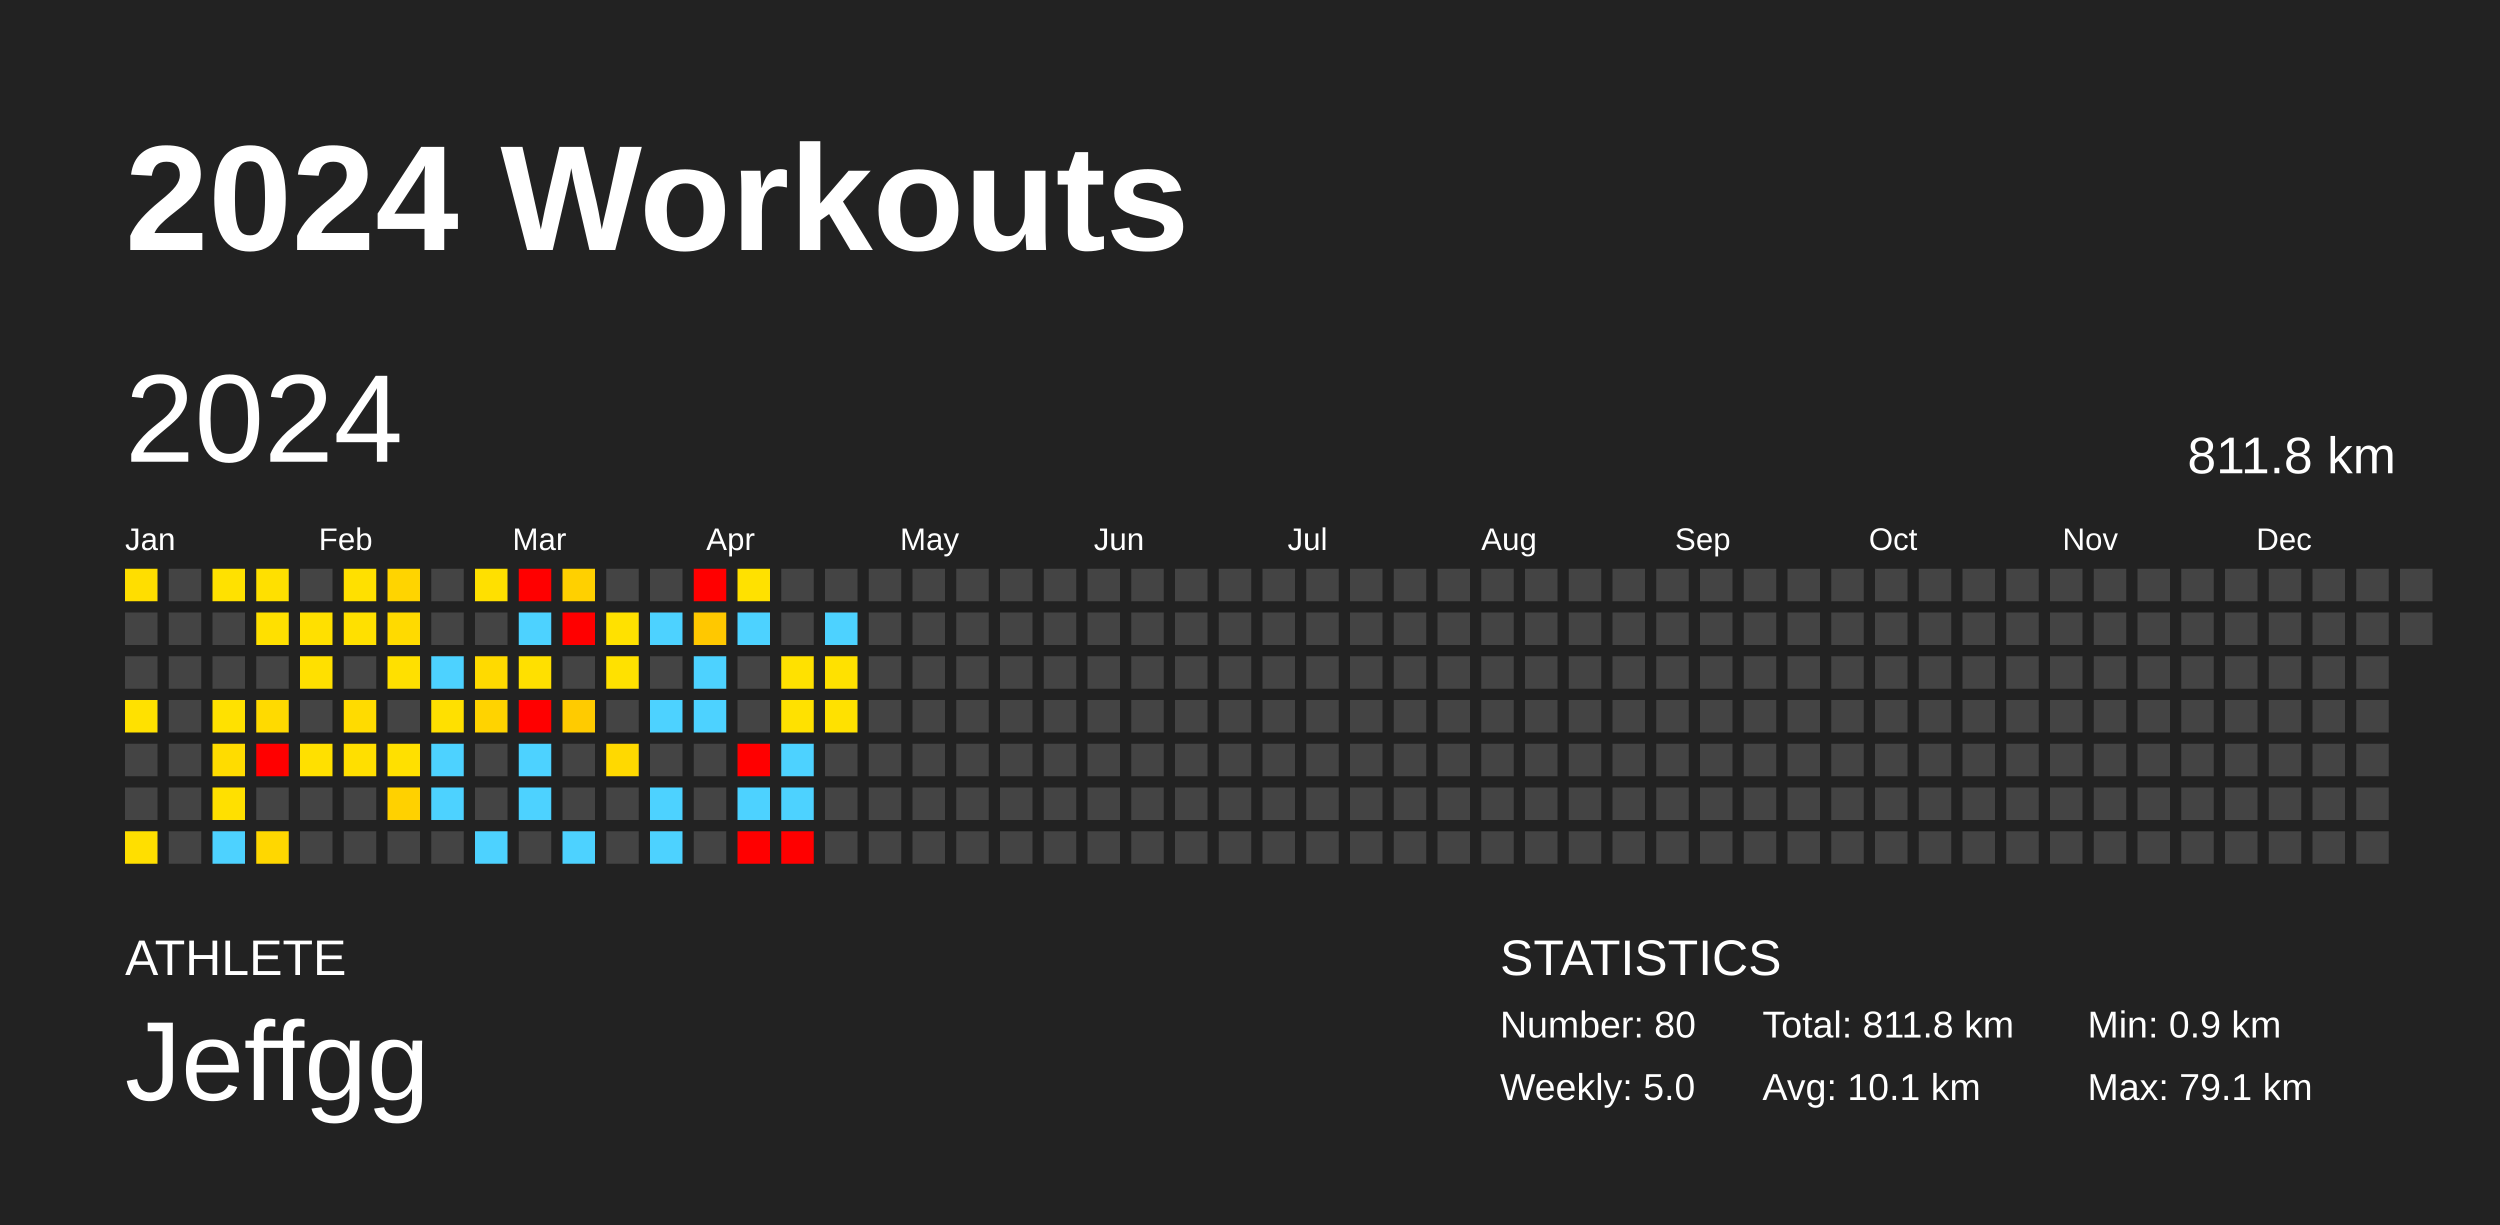
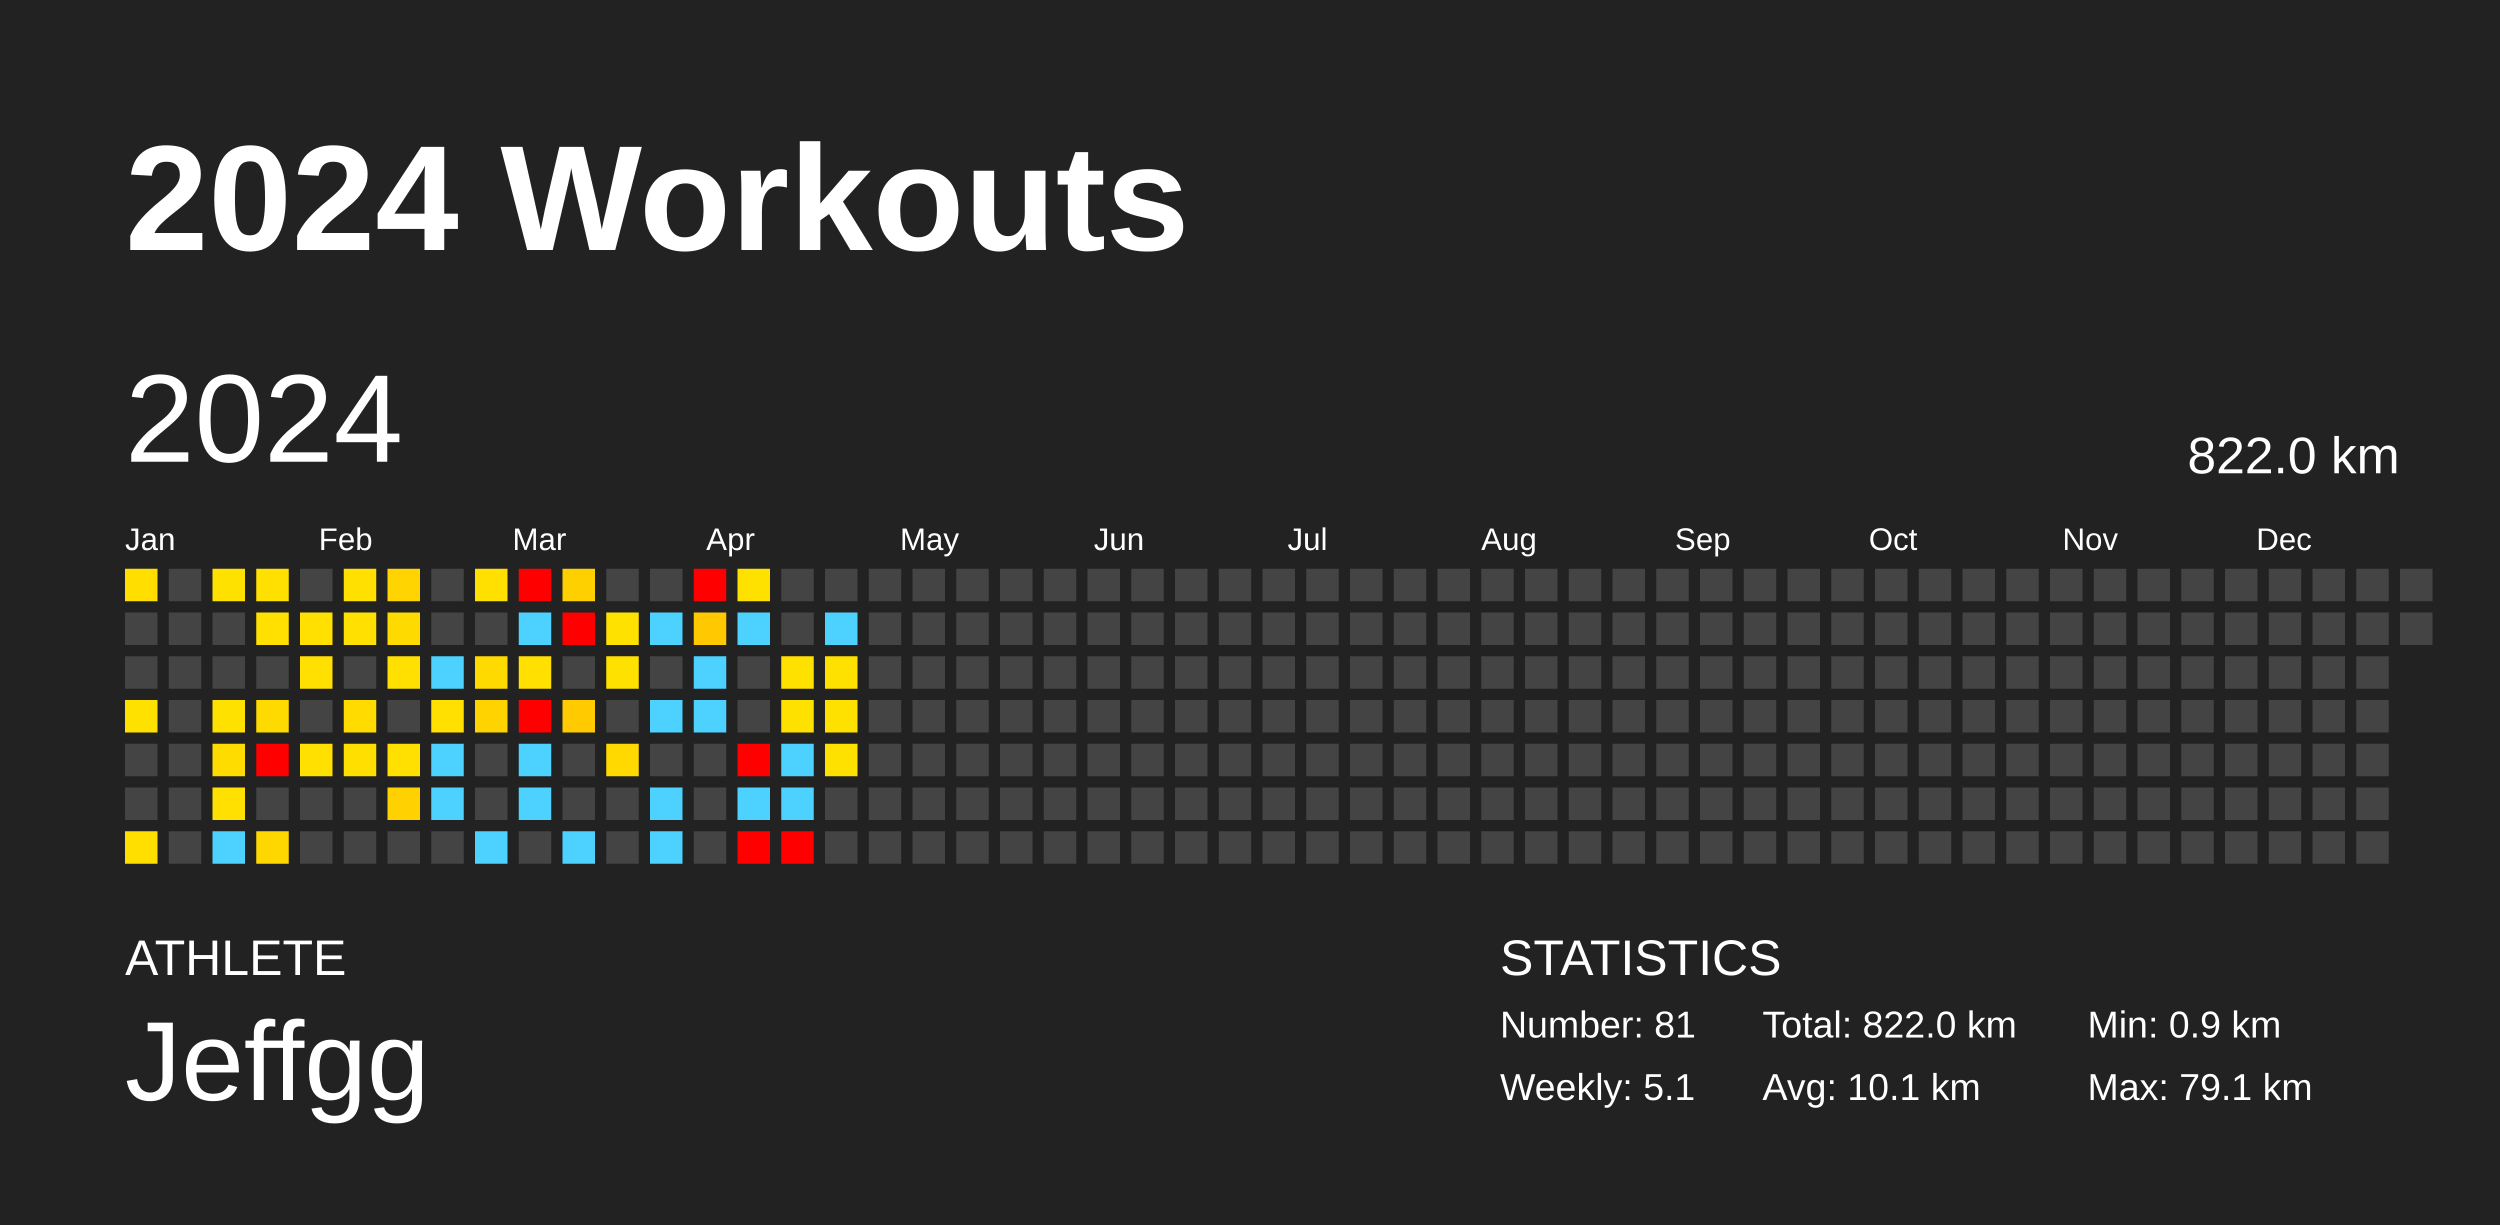
<svg xmlns="http://www.w3.org/2000/svg" baseProfile="full" height="98mm" version="1.1" viewBox="0,0,200,98" width="200mm">
  <defs />
  <rect fill="#222222" height="98" width="200" x="0" y="0" />
  <text fill="#FFFFFF" style="font-size:12px; font-family:Arial; font-weight:bold;" x="10" y="20">2024 Workouts</text>
  <text fill="#FFFFFF" style="font-size:4px; font-family:Arial" x="10" y="78">ATHLETE</text>
  <text fill="#FFFFFF" style="font-size:9px; font-family:Arial" x="10" y="88">Jeffgg</text>
  <text fill="#FFFFFF" style="font-size:4px; font-family:Arial" x="120" y="78">STATISTICS</text>
-   <text fill="#FFFFFF" style="font-size:3px; font-family:Arial" x="120" y="83">Number: 80</text>
-   <text fill="#FFFFFF" style="font-size:3px; font-family:Arial" x="120" y="88">Weekly: 5.0</text>
-   <text fill="#FFFFFF" style="font-size:3px; font-family:Arial" x="141" y="83">Total: 811.8 km</text>
+   <text fill="#FFFFFF" style="font-size:3px; font-family:Arial" x="120" y="83">Number: 81</text>
+   <text fill="#FFFFFF" style="font-size:3px; font-family:Arial" x="120" y="88">Weekly: 5.1</text>
+   <text fill="#FFFFFF" style="font-size:3px; font-family:Arial" x="141" y="83">Total: 822.0 km</text>
  <text fill="#FFFFFF" style="font-size:3px; font-family:Arial" x="141" y="88">Avg: 10.1 km</text>
  <text fill="#FFFFFF" style="font-size:3px; font-family:Arial" x="167" y="83">Min: 0.9 km</text>
  <text fill="#FFFFFF" style="font-size:3px; font-family:Arial" x="167" y="88">Max: 79.1 km</text>
  <text dominant-baseline="hanging" fill="#FFFFFF" style="font-size:10.0px; font-family:Arial;" x="10" y="30">2024</text>
-   <text dominant-baseline="hanging" fill="#FFFFFF" style="font-size:4.125px; font-family:Arial;" x="175" y="35">811.8 km</text>
+   <text dominant-baseline="hanging" fill="#FFFFFF" style="font-size:4.125px; font-family:Arial;" x="175" y="35">822.0 km</text>
  <text fill="#FFFFFF" style="font-size:2.5px; font-family:Arial" x="10.0" y="44">Jan</text>
  <text fill="#FFFFFF" style="font-size:2.5px; font-family:Arial" x="25.5" y="44">Feb</text>
  <text fill="#FFFFFF" style="font-size:2.5px; font-family:Arial" x="41.0" y="44">Mar</text>
  <text fill="#FFFFFF" style="font-size:2.5px; font-family:Arial" x="56.5" y="44">Apr</text>
  <text fill="#FFFFFF" style="font-size:2.5px; font-family:Arial" x="72.0" y="44">May</text>
  <text fill="#FFFFFF" style="font-size:2.5px; font-family:Arial" x="87.5" y="44">Jun</text>
  <text fill="#FFFFFF" style="font-size:2.5px; font-family:Arial" x="103.0" y="44">Jul</text>
  <text fill="#FFFFFF" style="font-size:2.5px; font-family:Arial" x="118.5" y="44">Aug</text>
  <text fill="#FFFFFF" style="font-size:2.5px; font-family:Arial" x="134.0" y="44">Sep</text>
  <text fill="#FFFFFF" style="font-size:2.5px; font-family:Arial" x="149.5" y="44">Oct</text>
  <text fill="#FFFFFF" style="font-size:2.5px; font-family:Arial" x="165.0" y="44">Nov</text>
  <text fill="#FFFFFF" style="font-size:2.5px; font-family:Arial" x="180.5" y="44">Dec</text>
  <rect fill="#ffde00" height="2.6" width="2.6" x="10.0" y="45.5" />
  <rect fill="#444444" height="2.6" width="2.6" x="10.0" y="49.0" />
  <rect fill="#444444" height="2.6" width="2.6" x="10.0" y="52.5" />
  <rect fill="#ffe100" height="2.6" width="2.6" x="10.0" y="56.0" />
  <rect fill="#444444" height="2.6" width="2.6" x="10.0" y="59.5" />
  <rect fill="#444444" height="2.6" width="2.6" x="10.0" y="63.0" />
  <rect fill="#ffdf00" height="2.6" width="2.6" x="10.0" y="66.5" />
  <rect fill="#444444" height="2.6" width="2.6" x="13.5" y="45.5" />
  <rect fill="#444444" height="2.6" width="2.6" x="13.5" y="49.0" />
  <rect fill="#444444" height="2.6" width="2.6" x="13.5" y="52.5" />
  <rect fill="#444444" height="2.6" width="2.6" x="13.5" y="56.0" />
  <rect fill="#444444" height="2.6" width="2.6" x="13.5" y="59.5" />
  <rect fill="#444444" height="2.6" width="2.6" x="13.5" y="63.0" />
  <rect fill="#444444" height="2.6" width="2.6" x="13.5" y="66.5" />
  <rect fill="#ffe100" height="2.6" width="2.6" x="17.0" y="45.5" />
  <rect fill="#444444" height="2.6" width="2.6" x="17.0" y="49.0" />
  <rect fill="#444444" height="2.6" width="2.6" x="17.0" y="52.5" />
  <rect fill="#ffe100" height="2.6" width="2.6" x="17.0" y="56.0" />
  <rect fill="#ffdc00" height="2.6" width="2.6" x="17.0" y="59.5" />
  <rect fill="#ffe000" height="2.6" width="2.6" x="17.0" y="63.0" />
  <rect fill="#4dd2ff" height="2.6" width="2.6" x="17.0" y="66.5" />
  <rect fill="#ffe000" height="2.6" width="2.6" x="20.5" y="45.5" />
  <rect fill="#ffe000" height="2.6" width="2.6" x="20.5" y="49.0" />
  <rect fill="#444444" height="2.6" width="2.6" x="20.5" y="52.5" />
  <rect fill="#ffda00" height="2.6" width="2.6" x="20.5" y="56.0" />
  <rect fill="red" height="2.6" width="2.6" x="20.5" y="59.5" />
  <rect fill="#444444" height="2.6" width="2.6" x="20.5" y="63.0" />
  <rect fill="#ffd700" height="2.6" width="2.6" x="20.5" y="66.5" />
  <rect fill="#444444" height="2.6" width="2.6" x="24.0" y="45.5" />
  <rect fill="#ffe000" height="2.6" width="2.6" x="24.0" y="49.0" />
  <rect fill="#ffe000" height="2.6" width="2.6" x="24.0" y="52.5" />
  <rect fill="#444444" height="2.6" width="2.6" x="24.0" y="56.0" />
  <rect fill="#ffe000" height="2.6" width="2.6" x="24.0" y="59.5" />
  <rect fill="#444444" height="2.6" width="2.6" x="24.0" y="63.0" />
  <rect fill="#444444" height="2.6" width="2.6" x="24.0" y="66.5" />
  <rect fill="#ffe000" height="2.6" width="2.6" x="27.5" y="45.5" />
  <rect fill="#ffe000" height="2.6" width="2.6" x="27.5" y="49.0" />
  <rect fill="#444444" height="2.6" width="2.6" x="27.5" y="52.5" />
  <rect fill="#ffdb00" height="2.6" width="2.6" x="27.5" y="56.0" />
  <rect fill="#ffdf00" height="2.6" width="2.6" x="27.5" y="59.5" />
  <rect fill="#444444" height="2.6" width="2.6" x="27.5" y="63.0" />
  <rect fill="#444444" height="2.6" width="2.6" x="27.5" y="66.5" />
  <rect fill="#ffd400" height="2.6" width="2.6" x="31.0" y="45.5" />
  <rect fill="#ffda00" height="2.6" width="2.6" x="31.0" y="49.0" />
  <rect fill="#ffe000" height="2.6" width="2.6" x="31.0" y="52.5" />
  <rect fill="#444444" height="2.6" width="2.6" x="31.0" y="56.0" />
  <rect fill="#ffe000" height="2.6" width="2.6" x="31.0" y="59.5" />
  <rect fill="#ffd100" height="2.6" width="2.6" x="31.0" y="63.0" />
  <rect fill="#444444" height="2.6" width="2.6" x="31.0" y="66.5" />
  <rect fill="#444444" height="2.6" width="2.6" x="34.5" y="45.5" />
  <rect fill="#444444" height="2.6" width="2.6" x="34.5" y="49.0" />
  <rect fill="#4dd2ff" height="2.6" width="2.6" x="34.5" y="52.5" />
  <rect fill="#ffe000" height="2.6" width="2.6" x="34.5" y="56.0" />
  <rect fill="#4dd2ff" height="2.6" width="2.6" x="34.5" y="59.5" />
  <rect fill="#4dd2ff" height="2.6" width="2.6" x="34.5" y="63.0" />
  <rect fill="#444444" height="2.6" width="2.6" x="34.5" y="66.5" />
  <rect fill="#ffe000" height="2.6" width="2.6" x="38.0" y="45.5" />
  <rect fill="#444444" height="2.6" width="2.6" x="38.0" y="49.0" />
  <rect fill="#ffda00" height="2.6" width="2.6" x="38.0" y="52.5" />
  <rect fill="#ffd300" height="2.6" width="2.6" x="38.0" y="56.0" />
  <rect fill="#444444" height="2.6" width="2.6" x="38.0" y="59.5" />
  <rect fill="#444444" height="2.6" width="2.6" x="38.0" y="63.0" />
  <rect fill="#4dd2ff" height="2.6" width="2.6" x="38.0" y="66.5" />
  <rect fill="red" height="2.6" width="2.6" x="41.5" y="45.5" />
  <rect fill="#4dd2ff" height="2.6" width="2.6" x="41.5" y="49.0" />
  <rect fill="#ffe000" height="2.6" width="2.6" x="41.5" y="52.5" />
  <rect fill="red" height="2.6" width="2.6" x="41.5" y="56.0" />
  <rect fill="#4dd2ff" height="2.6" width="2.6" x="41.5" y="59.5" />
  <rect fill="#4dd2ff" height="2.6" width="2.6" x="41.5" y="63.0" />
  <rect fill="#444444" height="2.6" width="2.6" x="41.5" y="66.5" />
  <rect fill="#ffd000" height="2.6" width="2.6" x="45.0" y="45.5" />
  <rect fill="red" height="2.6" width="2.6" x="45.0" y="49.0" />
  <rect fill="#444444" height="2.6" width="2.6" x="45.0" y="52.5" />
  <rect fill="#ffcb00" height="2.6" width="2.6" x="45.0" y="56.0" />
  <rect fill="#444444" height="2.6" width="2.6" x="45.0" y="59.5" />
  <rect fill="#444444" height="2.6" width="2.6" x="45.0" y="63.0" />
  <rect fill="#4dd2ff" height="2.6" width="2.6" x="45.0" y="66.5" />
  <rect fill="#444444" height="2.6" width="2.6" x="48.5" y="45.5" />
  <rect fill="#ffe100" height="2.6" width="2.6" x="48.5" y="49.0" />
  <rect fill="#ffe100" height="2.6" width="2.6" x="48.5" y="52.5" />
  <rect fill="#444444" height="2.6" width="2.6" x="48.5" y="56.0" />
  <rect fill="#ffd900" height="2.6" width="2.6" x="48.5" y="59.5" />
  <rect fill="#444444" height="2.6" width="2.6" x="48.5" y="63.0" />
  <rect fill="#444444" height="2.6" width="2.6" x="48.5" y="66.5" />
  <rect fill="#444444" height="2.6" width="2.6" x="52.0" y="45.5" />
  <rect fill="#4dd2ff" height="2.6" width="2.6" x="52.0" y="49.0" />
  <rect fill="#444444" height="2.6" width="2.6" x="52.0" y="52.5" />
  <rect fill="#4dd2ff" height="2.6" width="2.6" x="52.0" y="56.0" />
  <rect fill="#444444" height="2.6" width="2.6" x="52.0" y="59.5" />
  <rect fill="#4dd2ff" height="2.6" width="2.6" x="52.0" y="63.0" />
  <rect fill="#4dd2ff" height="2.6" width="2.6" x="52.0" y="66.5" />
  <rect fill="red" height="2.6" width="2.6" x="55.5" y="45.5" />
  <rect fill="#ffc800" height="2.6" width="2.6" x="55.5" y="49.0" />
  <rect fill="#4dd2ff" height="2.6" width="2.6" x="55.5" y="52.5" />
  <rect fill="#4dd2ff" height="2.6" width="2.6" x="55.5" y="56.0" />
  <rect fill="#444444" height="2.6" width="2.6" x="55.5" y="59.5" />
  <rect fill="#444444" height="2.6" width="2.6" x="55.5" y="63.0" />
  <rect fill="#444444" height="2.6" width="2.6" x="55.5" y="66.5" />
  <rect fill="#ffe100" height="2.6" width="2.6" x="59.0" y="45.5" />
  <rect fill="#4dd2ff" height="2.6" width="2.6" x="59.0" y="49.0" />
  <rect fill="#444444" height="2.6" width="2.6" x="59.0" y="52.5" />
  <rect fill="#444444" height="2.6" width="2.6" x="59.0" y="56.0" />
  <rect fill="red" height="2.6" width="2.6" x="59.0" y="59.5" />
  <rect fill="#4dd2ff" height="2.6" width="2.6" x="59.0" y="63.0" />
  <rect fill="red" height="2.6" width="2.6" x="59.0" y="66.5" />
  <rect fill="#444444" height="2.6" width="2.6" x="62.5" y="45.5" />
  <rect fill="#444444" height="2.6" width="2.6" x="62.5" y="49.0" />
  <rect fill="#ffe100" height="2.6" width="2.6" x="62.5" y="52.5" />
  <rect fill="#ffe100" height="2.6" width="2.6" x="62.5" y="56.0" />
  <rect fill="#4dd2ff" height="2.6" width="2.6" x="62.5" y="59.5" />
  <rect fill="#4dd2ff" height="2.6" width="2.6" x="62.5" y="63.0" />
  <rect fill="red" height="2.6" width="2.6" x="62.5" y="66.5" />
  <rect fill="#444444" height="2.6" width="2.6" x="66.0" y="45.5" />
  <rect fill="#4dd2ff" height="2.6" width="2.6" x="66.0" y="49.0" />
  <rect fill="#ffe100" height="2.6" width="2.6" x="66.0" y="52.5" />
  <rect fill="#ffe100" height="2.6" width="2.6" x="66.0" y="56.0" />
-   <rect fill="#444444" height="2.6" width="2.6" x="66.0" y="59.5" />
+   <rect fill="#ffe100" height="2.6" width="2.6" x="66.0" y="59.5" />
  <rect fill="#444444" height="2.6" width="2.6" x="66.0" y="63.0" />
  <rect fill="#444444" height="2.6" width="2.6" x="66.0" y="66.5" />
  <rect fill="#444444" height="2.6" width="2.6" x="69.5" y="45.5" />
  <rect fill="#444444" height="2.6" width="2.6" x="69.5" y="49.0" />
  <rect fill="#444444" height="2.6" width="2.6" x="69.5" y="52.5" />
  <rect fill="#444444" height="2.6" width="2.6" x="69.5" y="56.0" />
  <rect fill="#444444" height="2.6" width="2.6" x="69.5" y="59.5" />
  <rect fill="#444444" height="2.6" width="2.6" x="69.5" y="63.0" />
  <rect fill="#444444" height="2.6" width="2.6" x="69.5" y="66.5" />
  <rect fill="#444444" height="2.6" width="2.6" x="73.0" y="45.5" />
  <rect fill="#444444" height="2.6" width="2.6" x="73.0" y="49.0" />
  <rect fill="#444444" height="2.6" width="2.6" x="73.0" y="52.5" />
  <rect fill="#444444" height="2.6" width="2.6" x="73.0" y="56.0" />
  <rect fill="#444444" height="2.6" width="2.6" x="73.0" y="59.5" />
  <rect fill="#444444" height="2.6" width="2.6" x="73.0" y="63.0" />
  <rect fill="#444444" height="2.6" width="2.6" x="73.0" y="66.5" />
  <rect fill="#444444" height="2.6" width="2.6" x="76.5" y="45.5" />
  <rect fill="#444444" height="2.6" width="2.6" x="76.5" y="49.0" />
  <rect fill="#444444" height="2.6" width="2.6" x="76.5" y="52.5" />
  <rect fill="#444444" height="2.6" width="2.6" x="76.5" y="56.0" />
  <rect fill="#444444" height="2.6" width="2.6" x="76.5" y="59.5" />
  <rect fill="#444444" height="2.6" width="2.6" x="76.5" y="63.0" />
  <rect fill="#444444" height="2.6" width="2.6" x="76.5" y="66.5" />
  <rect fill="#444444" height="2.6" width="2.6" x="80.0" y="45.5" />
  <rect fill="#444444" height="2.6" width="2.6" x="80.0" y="49.0" />
  <rect fill="#444444" height="2.6" width="2.6" x="80.0" y="52.5" />
  <rect fill="#444444" height="2.6" width="2.6" x="80.0" y="56.0" />
  <rect fill="#444444" height="2.6" width="2.6" x="80.0" y="59.5" />
  <rect fill="#444444" height="2.6" width="2.6" x="80.0" y="63.0" />
  <rect fill="#444444" height="2.6" width="2.6" x="80.0" y="66.5" />
  <rect fill="#444444" height="2.6" width="2.6" x="83.5" y="45.5" />
  <rect fill="#444444" height="2.6" width="2.6" x="83.5" y="49.0" />
  <rect fill="#444444" height="2.6" width="2.6" x="83.5" y="52.5" />
  <rect fill="#444444" height="2.6" width="2.6" x="83.5" y="56.0" />
  <rect fill="#444444" height="2.6" width="2.6" x="83.5" y="59.5" />
  <rect fill="#444444" height="2.6" width="2.6" x="83.5" y="63.0" />
  <rect fill="#444444" height="2.6" width="2.6" x="83.5" y="66.5" />
  <rect fill="#444444" height="2.6" width="2.6" x="87.0" y="45.5" />
  <rect fill="#444444" height="2.6" width="2.6" x="87.0" y="49.0" />
  <rect fill="#444444" height="2.6" width="2.6" x="87.0" y="52.5" />
  <rect fill="#444444" height="2.6" width="2.6" x="87.0" y="56.0" />
  <rect fill="#444444" height="2.6" width="2.6" x="87.0" y="59.5" />
  <rect fill="#444444" height="2.6" width="2.6" x="87.0" y="63.0" />
  <rect fill="#444444" height="2.6" width="2.6" x="87.0" y="66.5" />
  <rect fill="#444444" height="2.6" width="2.6" x="90.5" y="45.5" />
  <rect fill="#444444" height="2.6" width="2.6" x="90.5" y="49.0" />
  <rect fill="#444444" height="2.6" width="2.6" x="90.5" y="52.5" />
  <rect fill="#444444" height="2.6" width="2.6" x="90.5" y="56.0" />
  <rect fill="#444444" height="2.6" width="2.6" x="90.5" y="59.5" />
  <rect fill="#444444" height="2.6" width="2.6" x="90.5" y="63.0" />
  <rect fill="#444444" height="2.6" width="2.6" x="90.5" y="66.5" />
  <rect fill="#444444" height="2.6" width="2.6" x="94.0" y="45.5" />
  <rect fill="#444444" height="2.6" width="2.6" x="94.0" y="49.0" />
  <rect fill="#444444" height="2.6" width="2.6" x="94.0" y="52.5" />
  <rect fill="#444444" height="2.6" width="2.6" x="94.0" y="56.0" />
  <rect fill="#444444" height="2.6" width="2.6" x="94.0" y="59.5" />
  <rect fill="#444444" height="2.6" width="2.6" x="94.0" y="63.0" />
  <rect fill="#444444" height="2.6" width="2.6" x="94.0" y="66.5" />
  <rect fill="#444444" height="2.6" width="2.6" x="97.5" y="45.5" />
  <rect fill="#444444" height="2.6" width="2.6" x="97.5" y="49.0" />
  <rect fill="#444444" height="2.6" width="2.6" x="97.5" y="52.5" />
  <rect fill="#444444" height="2.6" width="2.6" x="97.5" y="56.0" />
  <rect fill="#444444" height="2.6" width="2.6" x="97.5" y="59.5" />
  <rect fill="#444444" height="2.6" width="2.6" x="97.5" y="63.0" />
  <rect fill="#444444" height="2.6" width="2.6" x="97.5" y="66.5" />
  <rect fill="#444444" height="2.6" width="2.6" x="101.0" y="45.5" />
  <rect fill="#444444" height="2.6" width="2.6" x="101.0" y="49.0" />
  <rect fill="#444444" height="2.6" width="2.6" x="101.0" y="52.5" />
  <rect fill="#444444" height="2.6" width="2.6" x="101.0" y="56.0" />
  <rect fill="#444444" height="2.6" width="2.6" x="101.0" y="59.5" />
  <rect fill="#444444" height="2.6" width="2.6" x="101.0" y="63.0" />
  <rect fill="#444444" height="2.6" width="2.6" x="101.0" y="66.5" />
  <rect fill="#444444" height="2.6" width="2.6" x="104.5" y="45.5" />
  <rect fill="#444444" height="2.6" width="2.6" x="104.5" y="49.0" />
  <rect fill="#444444" height="2.6" width="2.6" x="104.5" y="52.5" />
  <rect fill="#444444" height="2.6" width="2.6" x="104.5" y="56.0" />
  <rect fill="#444444" height="2.6" width="2.6" x="104.5" y="59.5" />
  <rect fill="#444444" height="2.6" width="2.6" x="104.5" y="63.0" />
  <rect fill="#444444" height="2.6" width="2.6" x="104.5" y="66.5" />
  <rect fill="#444444" height="2.6" width="2.6" x="108.0" y="45.5" />
  <rect fill="#444444" height="2.6" width="2.6" x="108.0" y="49.0" />
  <rect fill="#444444" height="2.6" width="2.6" x="108.0" y="52.5" />
  <rect fill="#444444" height="2.6" width="2.6" x="108.0" y="56.0" />
  <rect fill="#444444" height="2.6" width="2.6" x="108.0" y="59.5" />
  <rect fill="#444444" height="2.6" width="2.6" x="108.0" y="63.0" />
  <rect fill="#444444" height="2.6" width="2.6" x="108.0" y="66.5" />
  <rect fill="#444444" height="2.6" width="2.6" x="111.5" y="45.5" />
  <rect fill="#444444" height="2.6" width="2.6" x="111.5" y="49.0" />
  <rect fill="#444444" height="2.6" width="2.6" x="111.5" y="52.5" />
  <rect fill="#444444" height="2.6" width="2.6" x="111.5" y="56.0" />
  <rect fill="#444444" height="2.6" width="2.6" x="111.5" y="59.5" />
  <rect fill="#444444" height="2.6" width="2.6" x="111.5" y="63.0" />
  <rect fill="#444444" height="2.6" width="2.6" x="111.5" y="66.5" />
  <rect fill="#444444" height="2.6" width="2.6" x="115.0" y="45.5" />
  <rect fill="#444444" height="2.6" width="2.6" x="115.0" y="49.0" />
  <rect fill="#444444" height="2.6" width="2.6" x="115.0" y="52.5" />
  <rect fill="#444444" height="2.6" width="2.6" x="115.0" y="56.0" />
  <rect fill="#444444" height="2.6" width="2.6" x="115.0" y="59.5" />
  <rect fill="#444444" height="2.6" width="2.6" x="115.0" y="63.0" />
  <rect fill="#444444" height="2.6" width="2.6" x="115.0" y="66.5" />
  <rect fill="#444444" height="2.6" width="2.6" x="118.5" y="45.5" />
  <rect fill="#444444" height="2.6" width="2.6" x="118.5" y="49.0" />
  <rect fill="#444444" height="2.6" width="2.6" x="118.5" y="52.5" />
  <rect fill="#444444" height="2.6" width="2.6" x="118.5" y="56.0" />
  <rect fill="#444444" height="2.6" width="2.6" x="118.5" y="59.5" />
  <rect fill="#444444" height="2.6" width="2.6" x="118.5" y="63.0" />
  <rect fill="#444444" height="2.6" width="2.6" x="118.5" y="66.5" />
  <rect fill="#444444" height="2.6" width="2.6" x="122.0" y="45.5" />
  <rect fill="#444444" height="2.6" width="2.6" x="122.0" y="49.0" />
  <rect fill="#444444" height="2.6" width="2.6" x="122.0" y="52.5" />
  <rect fill="#444444" height="2.6" width="2.6" x="122.0" y="56.0" />
  <rect fill="#444444" height="2.6" width="2.6" x="122.0" y="59.5" />
  <rect fill="#444444" height="2.6" width="2.6" x="122.0" y="63.0" />
  <rect fill="#444444" height="2.6" width="2.6" x="122.0" y="66.5" />
  <rect fill="#444444" height="2.6" width="2.6" x="125.5" y="45.5" />
  <rect fill="#444444" height="2.6" width="2.6" x="125.5" y="49.0" />
  <rect fill="#444444" height="2.6" width="2.6" x="125.5" y="52.5" />
  <rect fill="#444444" height="2.6" width="2.6" x="125.5" y="56.0" />
  <rect fill="#444444" height="2.6" width="2.6" x="125.5" y="59.5" />
  <rect fill="#444444" height="2.6" width="2.6" x="125.5" y="63.0" />
  <rect fill="#444444" height="2.6" width="2.6" x="125.5" y="66.5" />
  <rect fill="#444444" height="2.6" width="2.6" x="129.0" y="45.5" />
  <rect fill="#444444" height="2.6" width="2.6" x="129.0" y="49.0" />
  <rect fill="#444444" height="2.6" width="2.6" x="129.0" y="52.5" />
  <rect fill="#444444" height="2.6" width="2.6" x="129.0" y="56.0" />
  <rect fill="#444444" height="2.6" width="2.6" x="129.0" y="59.5" />
  <rect fill="#444444" height="2.6" width="2.6" x="129.0" y="63.0" />
  <rect fill="#444444" height="2.6" width="2.6" x="129.0" y="66.5" />
  <rect fill="#444444" height="2.6" width="2.6" x="132.5" y="45.5" />
  <rect fill="#444444" height="2.6" width="2.6" x="132.5" y="49.0" />
  <rect fill="#444444" height="2.6" width="2.6" x="132.5" y="52.5" />
  <rect fill="#444444" height="2.6" width="2.6" x="132.5" y="56.0" />
  <rect fill="#444444" height="2.6" width="2.6" x="132.5" y="59.5" />
  <rect fill="#444444" height="2.6" width="2.6" x="132.5" y="63.0" />
  <rect fill="#444444" height="2.6" width="2.6" x="132.5" y="66.5" />
  <rect fill="#444444" height="2.6" width="2.6" x="136.0" y="45.5" />
  <rect fill="#444444" height="2.6" width="2.6" x="136.0" y="49.0" />
  <rect fill="#444444" height="2.6" width="2.6" x="136.0" y="52.5" />
  <rect fill="#444444" height="2.6" width="2.6" x="136.0" y="56.0" />
  <rect fill="#444444" height="2.6" width="2.6" x="136.0" y="59.5" />
  <rect fill="#444444" height="2.6" width="2.6" x="136.0" y="63.0" />
  <rect fill="#444444" height="2.6" width="2.6" x="136.0" y="66.5" />
  <rect fill="#444444" height="2.6" width="2.6" x="139.5" y="45.5" />
  <rect fill="#444444" height="2.6" width="2.6" x="139.5" y="49.0" />
  <rect fill="#444444" height="2.6" width="2.6" x="139.5" y="52.5" />
  <rect fill="#444444" height="2.6" width="2.6" x="139.5" y="56.0" />
  <rect fill="#444444" height="2.6" width="2.6" x="139.5" y="59.5" />
  <rect fill="#444444" height="2.6" width="2.6" x="139.5" y="63.0" />
  <rect fill="#444444" height="2.6" width="2.6" x="139.5" y="66.5" />
  <rect fill="#444444" height="2.6" width="2.6" x="143.0" y="45.5" />
  <rect fill="#444444" height="2.6" width="2.6" x="143.0" y="49.0" />
  <rect fill="#444444" height="2.6" width="2.6" x="143.0" y="52.5" />
  <rect fill="#444444" height="2.6" width="2.6" x="143.0" y="56.0" />
  <rect fill="#444444" height="2.6" width="2.6" x="143.0" y="59.5" />
  <rect fill="#444444" height="2.6" width="2.6" x="143.0" y="63.0" />
  <rect fill="#444444" height="2.6" width="2.6" x="143.0" y="66.5" />
  <rect fill="#444444" height="2.6" width="2.6" x="146.5" y="45.5" />
  <rect fill="#444444" height="2.6" width="2.6" x="146.5" y="49.0" />
  <rect fill="#444444" height="2.6" width="2.6" x="146.5" y="52.5" />
  <rect fill="#444444" height="2.6" width="2.6" x="146.5" y="56.0" />
  <rect fill="#444444" height="2.6" width="2.6" x="146.5" y="59.5" />
  <rect fill="#444444" height="2.6" width="2.6" x="146.5" y="63.0" />
  <rect fill="#444444" height="2.6" width="2.6" x="146.5" y="66.5" />
  <rect fill="#444444" height="2.6" width="2.6" x="150.0" y="45.5" />
  <rect fill="#444444" height="2.6" width="2.6" x="150.0" y="49.0" />
  <rect fill="#444444" height="2.6" width="2.6" x="150.0" y="52.5" />
  <rect fill="#444444" height="2.6" width="2.6" x="150.0" y="56.0" />
  <rect fill="#444444" height="2.6" width="2.6" x="150.0" y="59.5" />
  <rect fill="#444444" height="2.6" width="2.6" x="150.0" y="63.0" />
  <rect fill="#444444" height="2.6" width="2.6" x="150.0" y="66.5" />
  <rect fill="#444444" height="2.6" width="2.6" x="153.5" y="45.5" />
  <rect fill="#444444" height="2.6" width="2.6" x="153.5" y="49.0" />
  <rect fill="#444444" height="2.6" width="2.6" x="153.5" y="52.5" />
  <rect fill="#444444" height="2.6" width="2.6" x="153.5" y="56.0" />
  <rect fill="#444444" height="2.6" width="2.6" x="153.5" y="59.5" />
  <rect fill="#444444" height="2.6" width="2.6" x="153.5" y="63.0" />
  <rect fill="#444444" height="2.6" width="2.6" x="153.5" y="66.5" />
  <rect fill="#444444" height="2.6" width="2.6" x="157.0" y="45.5" />
  <rect fill="#444444" height="2.6" width="2.6" x="157.0" y="49.0" />
  <rect fill="#444444" height="2.6" width="2.6" x="157.0" y="52.5" />
  <rect fill="#444444" height="2.6" width="2.6" x="157.0" y="56.0" />
  <rect fill="#444444" height="2.6" width="2.6" x="157.0" y="59.5" />
  <rect fill="#444444" height="2.6" width="2.6" x="157.0" y="63.0" />
  <rect fill="#444444" height="2.6" width="2.6" x="157.0" y="66.5" />
  <rect fill="#444444" height="2.6" width="2.6" x="160.5" y="45.5" />
  <rect fill="#444444" height="2.6" width="2.6" x="160.5" y="49.0" />
  <rect fill="#444444" height="2.6" width="2.6" x="160.5" y="52.5" />
  <rect fill="#444444" height="2.6" width="2.6" x="160.5" y="56.0" />
  <rect fill="#444444" height="2.6" width="2.6" x="160.5" y="59.5" />
  <rect fill="#444444" height="2.6" width="2.6" x="160.5" y="63.0" />
  <rect fill="#444444" height="2.6" width="2.6" x="160.5" y="66.5" />
  <rect fill="#444444" height="2.6" width="2.6" x="164.0" y="45.5" />
  <rect fill="#444444" height="2.6" width="2.6" x="164.0" y="49.0" />
  <rect fill="#444444" height="2.6" width="2.6" x="164.0" y="52.5" />
  <rect fill="#444444" height="2.6" width="2.6" x="164.0" y="56.0" />
  <rect fill="#444444" height="2.6" width="2.6" x="164.0" y="59.5" />
  <rect fill="#444444" height="2.6" width="2.6" x="164.0" y="63.0" />
  <rect fill="#444444" height="2.6" width="2.6" x="164.0" y="66.5" />
  <rect fill="#444444" height="2.6" width="2.6" x="167.5" y="45.5" />
  <rect fill="#444444" height="2.6" width="2.6" x="167.5" y="49.0" />
  <rect fill="#444444" height="2.6" width="2.6" x="167.5" y="52.5" />
  <rect fill="#444444" height="2.6" width="2.6" x="167.5" y="56.0" />
  <rect fill="#444444" height="2.6" width="2.6" x="167.5" y="59.5" />
  <rect fill="#444444" height="2.6" width="2.6" x="167.5" y="63.0" />
  <rect fill="#444444" height="2.6" width="2.6" x="167.5" y="66.5" />
  <rect fill="#444444" height="2.6" width="2.6" x="171.0" y="45.5" />
  <rect fill="#444444" height="2.6" width="2.6" x="171.0" y="49.0" />
  <rect fill="#444444" height="2.6" width="2.6" x="171.0" y="52.5" />
  <rect fill="#444444" height="2.6" width="2.6" x="171.0" y="56.0" />
  <rect fill="#444444" height="2.6" width="2.6" x="171.0" y="59.5" />
  <rect fill="#444444" height="2.6" width="2.6" x="171.0" y="63.0" />
  <rect fill="#444444" height="2.6" width="2.6" x="171.0" y="66.5" />
  <rect fill="#444444" height="2.6" width="2.6" x="174.5" y="45.5" />
  <rect fill="#444444" height="2.6" width="2.6" x="174.5" y="49.0" />
  <rect fill="#444444" height="2.6" width="2.6" x="174.5" y="52.5" />
  <rect fill="#444444" height="2.6" width="2.6" x="174.5" y="56.0" />
  <rect fill="#444444" height="2.6" width="2.6" x="174.5" y="59.5" />
  <rect fill="#444444" height="2.6" width="2.6" x="174.5" y="63.0" />
  <rect fill="#444444" height="2.6" width="2.6" x="174.5" y="66.5" />
  <rect fill="#444444" height="2.6" width="2.6" x="178.0" y="45.5" />
  <rect fill="#444444" height="2.6" width="2.6" x="178.0" y="49.0" />
  <rect fill="#444444" height="2.6" width="2.6" x="178.0" y="52.5" />
  <rect fill="#444444" height="2.6" width="2.6" x="178.0" y="56.0" />
  <rect fill="#444444" height="2.6" width="2.6" x="178.0" y="59.5" />
  <rect fill="#444444" height="2.6" width="2.6" x="178.0" y="63.0" />
  <rect fill="#444444" height="2.6" width="2.6" x="178.0" y="66.5" />
  <rect fill="#444444" height="2.6" width="2.6" x="181.5" y="45.5" />
  <rect fill="#444444" height="2.6" width="2.6" x="181.5" y="49.0" />
  <rect fill="#444444" height="2.6" width="2.6" x="181.5" y="52.5" />
  <rect fill="#444444" height="2.6" width="2.6" x="181.5" y="56.0" />
  <rect fill="#444444" height="2.6" width="2.6" x="181.5" y="59.5" />
  <rect fill="#444444" height="2.6" width="2.6" x="181.5" y="63.0" />
  <rect fill="#444444" height="2.6" width="2.6" x="181.5" y="66.5" />
  <rect fill="#444444" height="2.6" width="2.6" x="185.0" y="45.5" />
  <rect fill="#444444" height="2.6" width="2.6" x="185.0" y="49.0" />
  <rect fill="#444444" height="2.6" width="2.6" x="185.0" y="52.5" />
  <rect fill="#444444" height="2.6" width="2.6" x="185.0" y="56.0" />
  <rect fill="#444444" height="2.6" width="2.6" x="185.0" y="59.5" />
  <rect fill="#444444" height="2.6" width="2.6" x="185.0" y="63.0" />
  <rect fill="#444444" height="2.6" width="2.6" x="185.0" y="66.5" />
  <rect fill="#444444" height="2.6" width="2.6" x="188.5" y="45.5" />
  <rect fill="#444444" height="2.6" width="2.6" x="188.5" y="49.0" />
  <rect fill="#444444" height="2.6" width="2.6" x="188.5" y="52.5" />
  <rect fill="#444444" height="2.6" width="2.6" x="188.5" y="56.0" />
  <rect fill="#444444" height="2.6" width="2.6" x="188.5" y="59.5" />
  <rect fill="#444444" height="2.6" width="2.6" x="188.5" y="63.0" />
  <rect fill="#444444" height="2.6" width="2.6" x="188.5" y="66.5" />
  <rect fill="#444444" height="2.6" width="2.6" x="192.0" y="45.5" />
  <rect fill="#444444" height="2.6" width="2.6" x="192.0" y="49.0" />
</svg>
